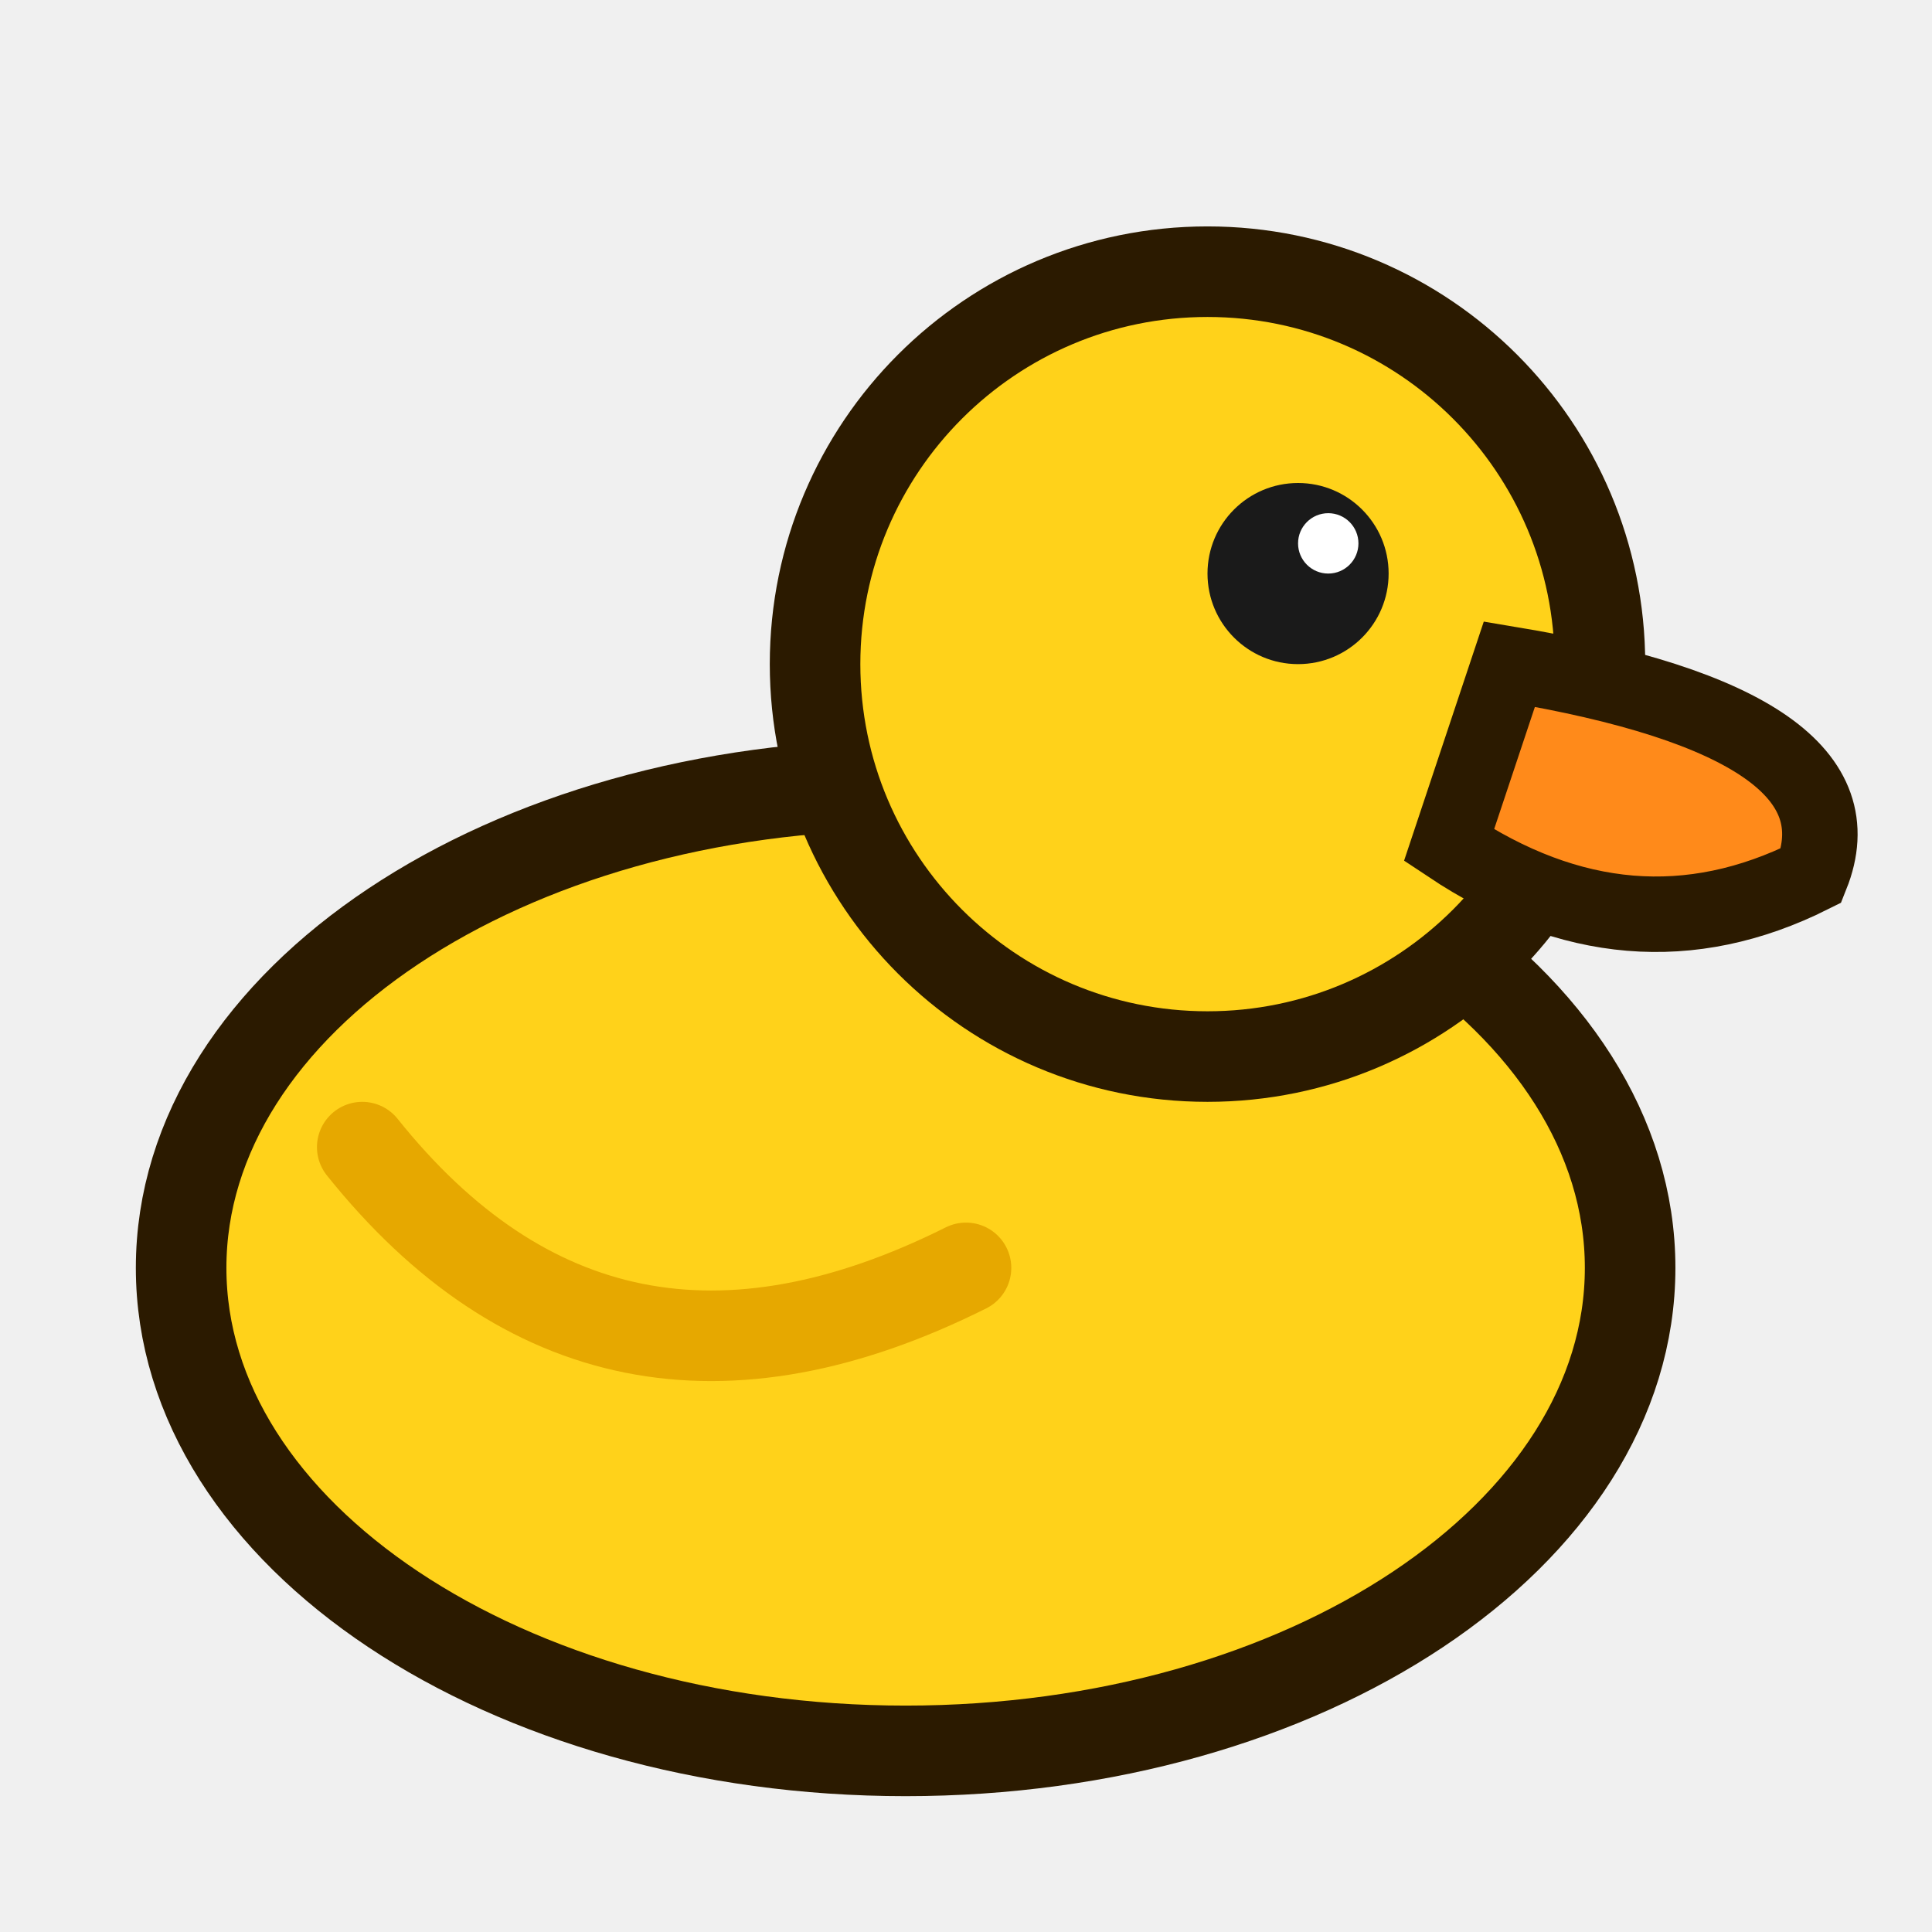
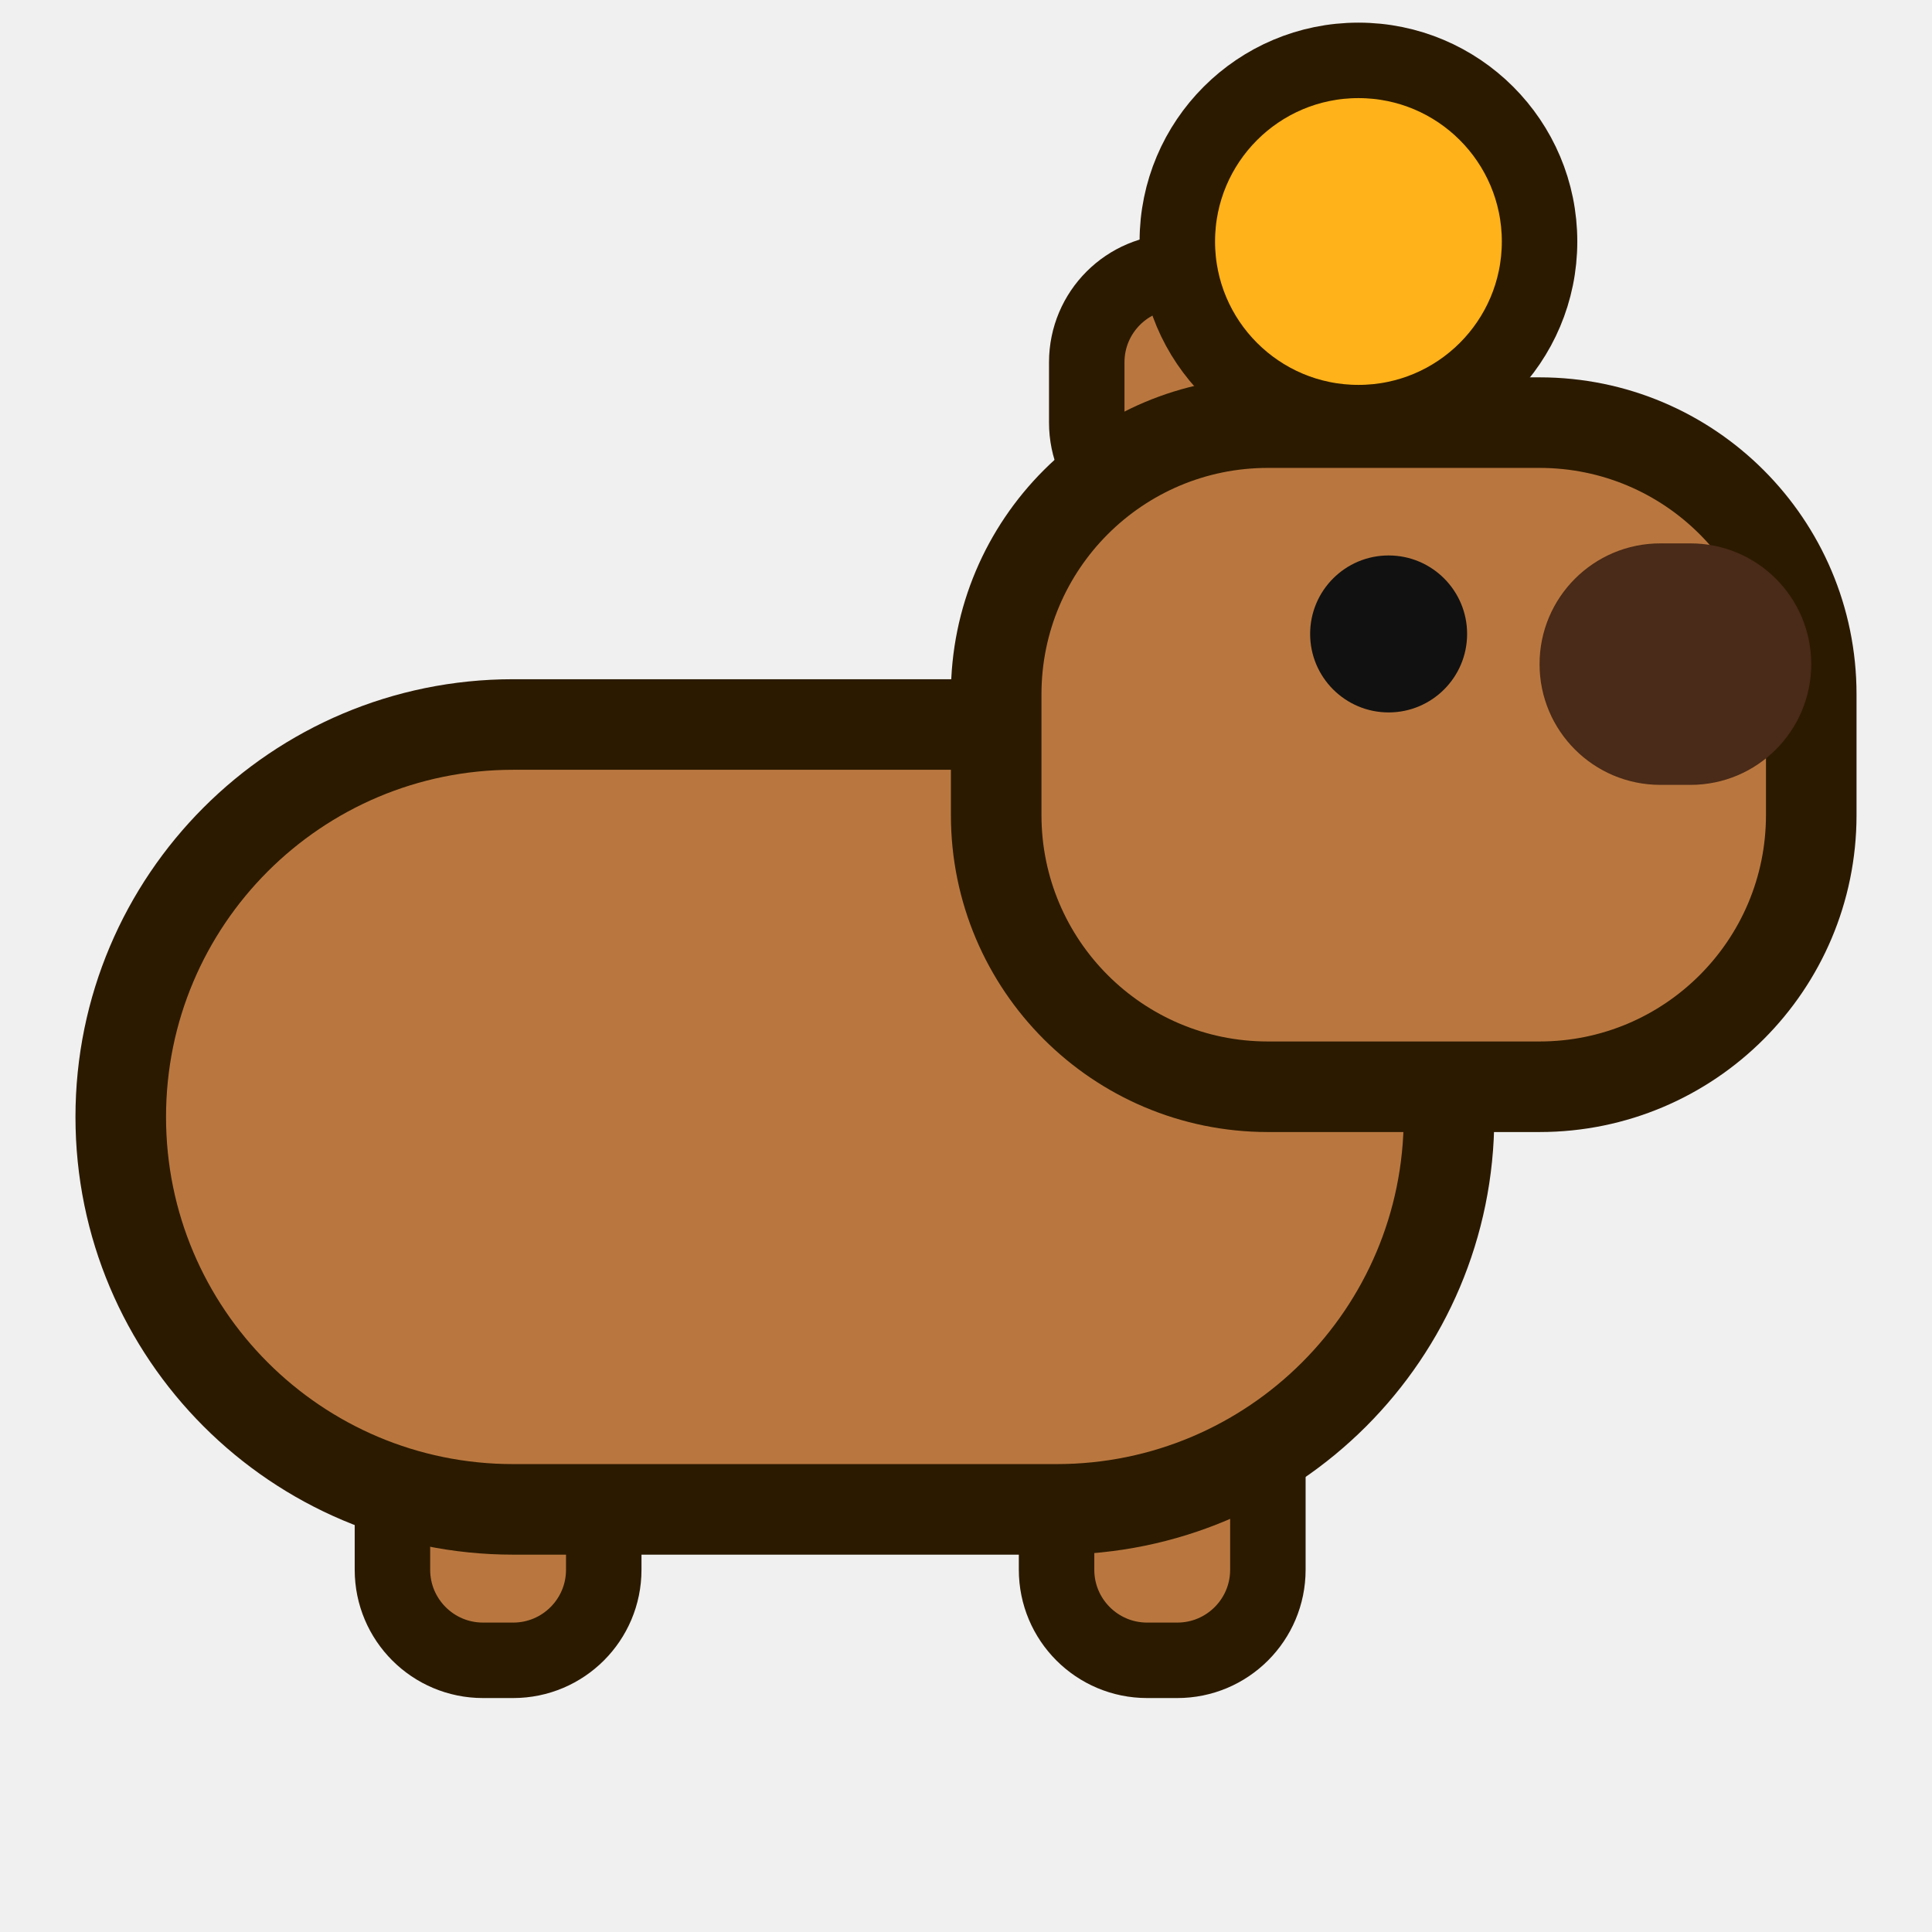
<svg xmlns="http://www.w3.org/2000/svg" viewBox="0 0 64 64">
-   <ellipse cx="30" cy="42" rx="24" ry="16" fill="#ffd21a" stroke="#2b1a00" stroke-width="3" />
-   <circle cx="40" cy="22" r="13" fill="#ffd21a" stroke="#2b1a00" stroke-width="3" />
-   <path d="M50 22 q12 2 10 7 q-6 3 -12 -1 z" fill="#ff8a1a" stroke="#2b1a00" stroke-width="2.5" />
-   <circle cx="43" cy="19" r="3" fill="#1a1a1a" />
-   <circle cx="44" cy="18" r="1" fill="#fff" />
-   <path d="M12 38 q8 10 20 4" fill="none" stroke="#e6a800" stroke-width="3" stroke-linecap="round" />
+   <rect x="13" y="42" width="7" height="13" rx="3" fill="#b9773f" stroke="#2b1a00" stroke-width="2.5" />
+   <rect x="35" y="42" width="7" height="13" rx="3" fill="#b9773f" stroke="#2b1a00" stroke-width="2.5" />
+   <rect x="4" y="24" width="44" height="26" rx="13" fill="#b9773f" stroke="#2b1a00" stroke-width="3" />
+   <rect x="36" y="9" width="7" height="8" rx="3" fill="#b9773f" stroke="#2b1a00" stroke-width="2.5" />
+   <rect x="33" y="14" width="27" height="22" rx="9" fill="#b9773f" stroke="#2b1a00" stroke-width="3" />
+   <rect x="51" y="18" width="9" height="8" rx="4" fill="#4a2a18" />
+   <circle cx="46" cy="21" r="2.6" fill="#111" />
+   <circle cx="45" cy="8" r="6" fill="#ffb21a" stroke="#2b1a00" stroke-width="2.5" />
</svg>
